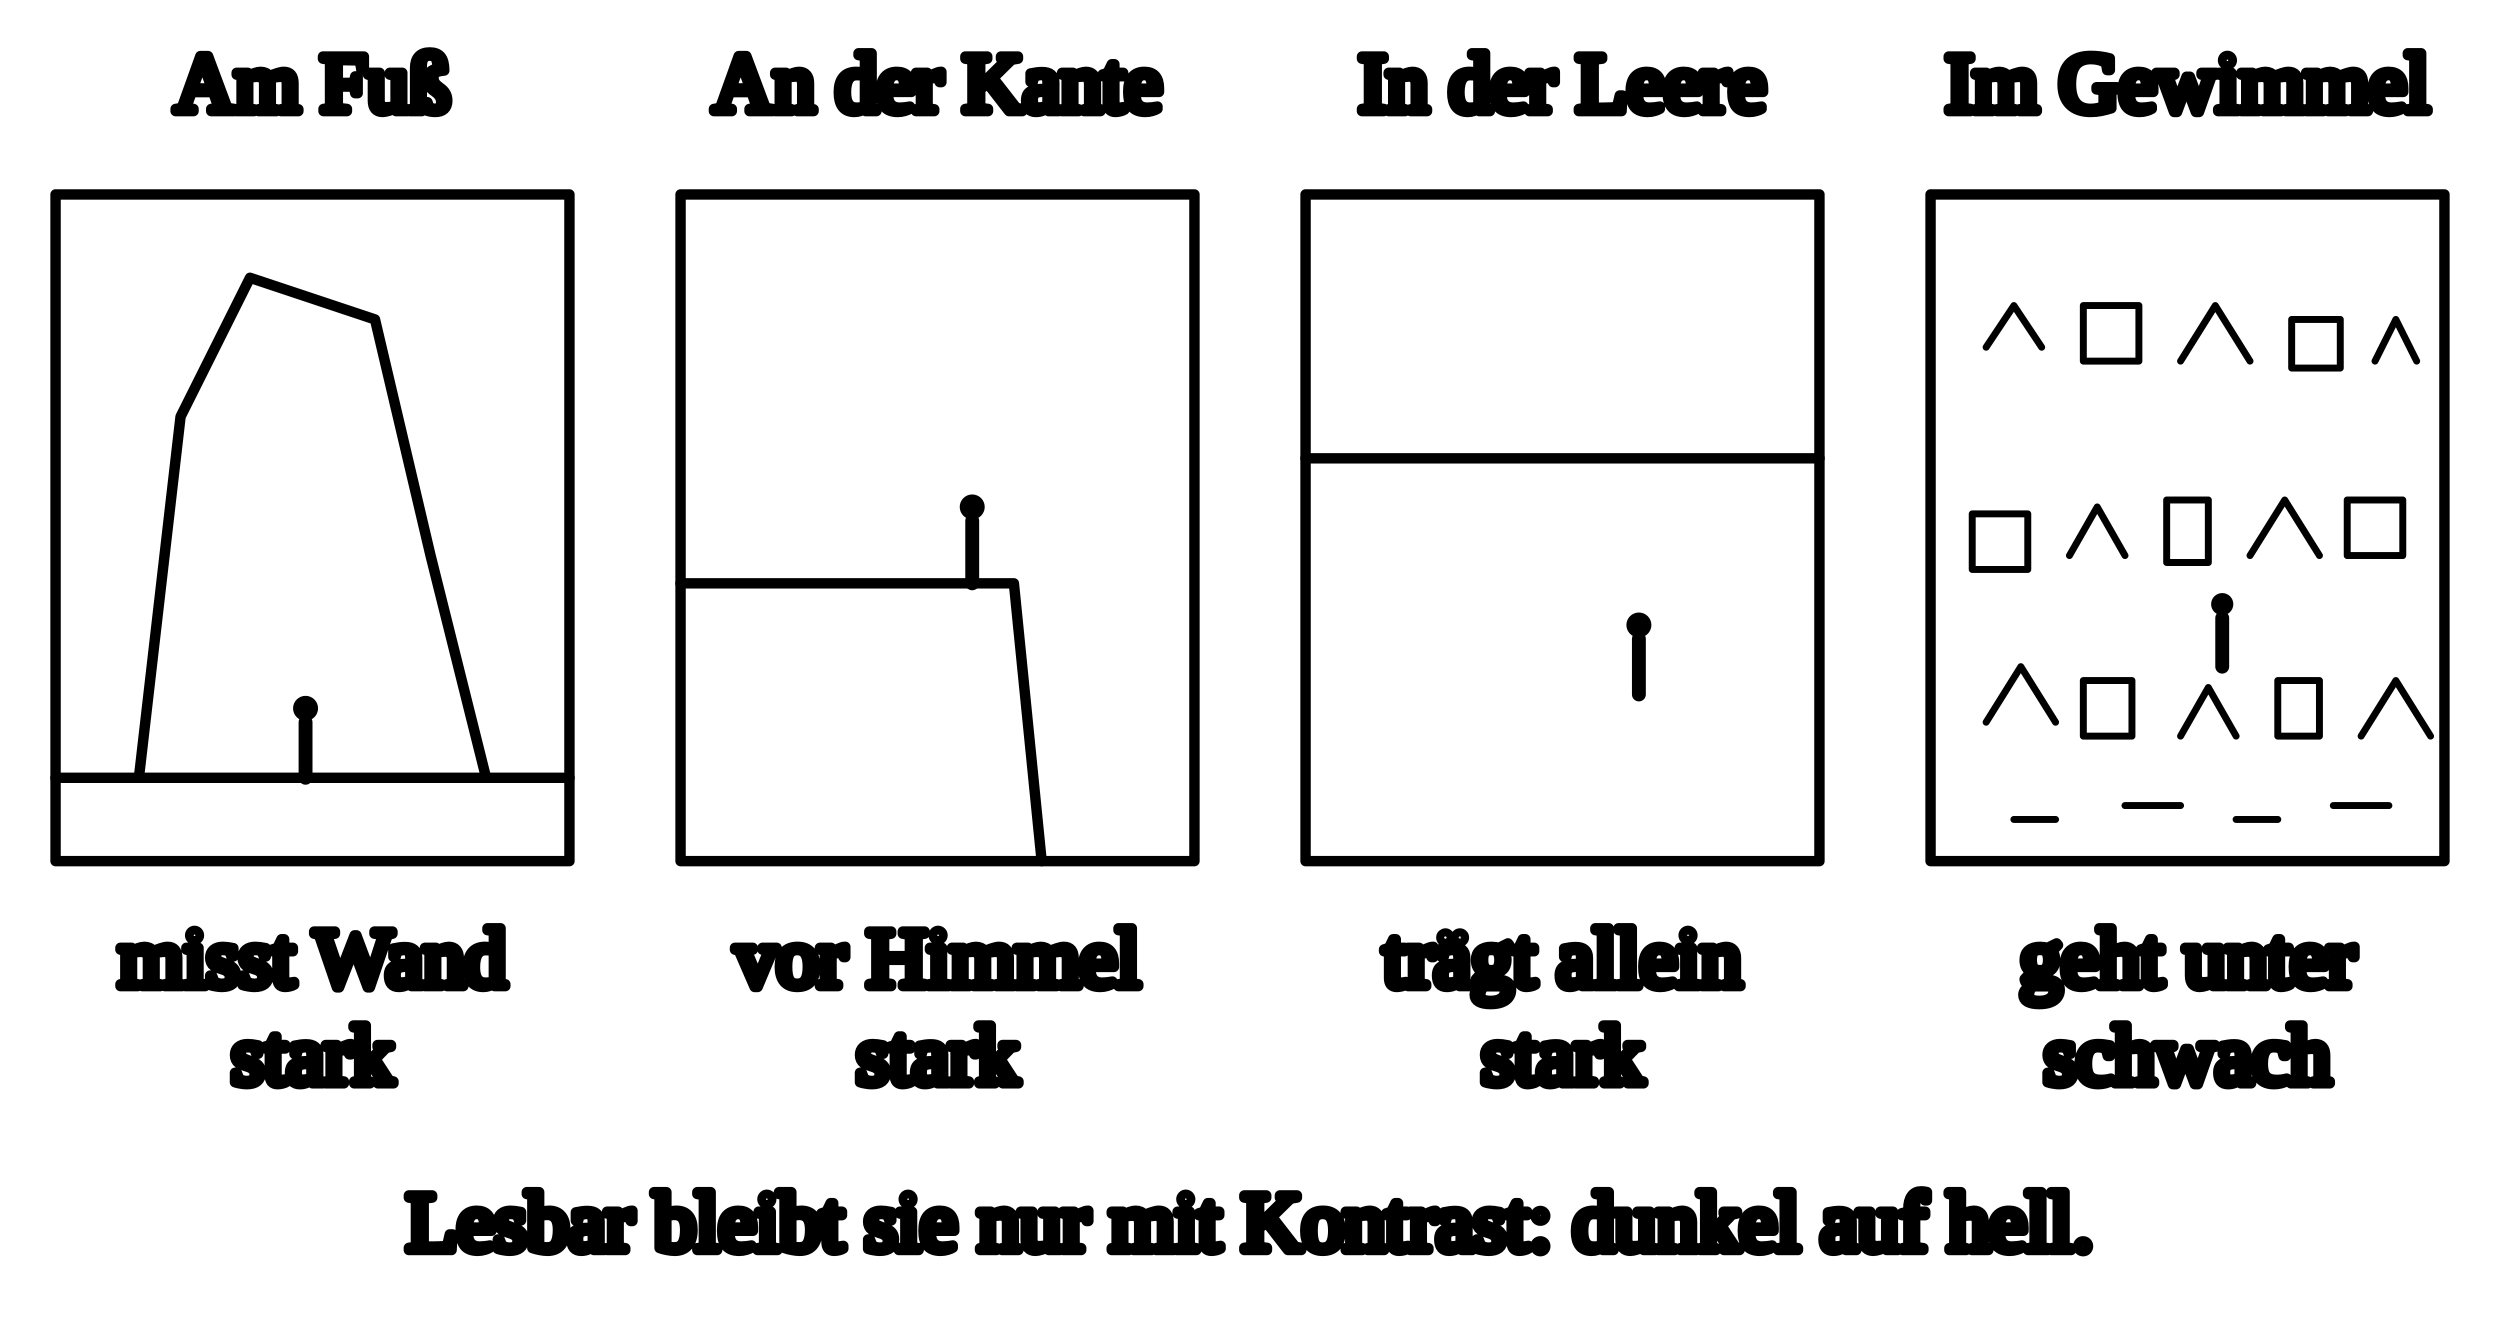
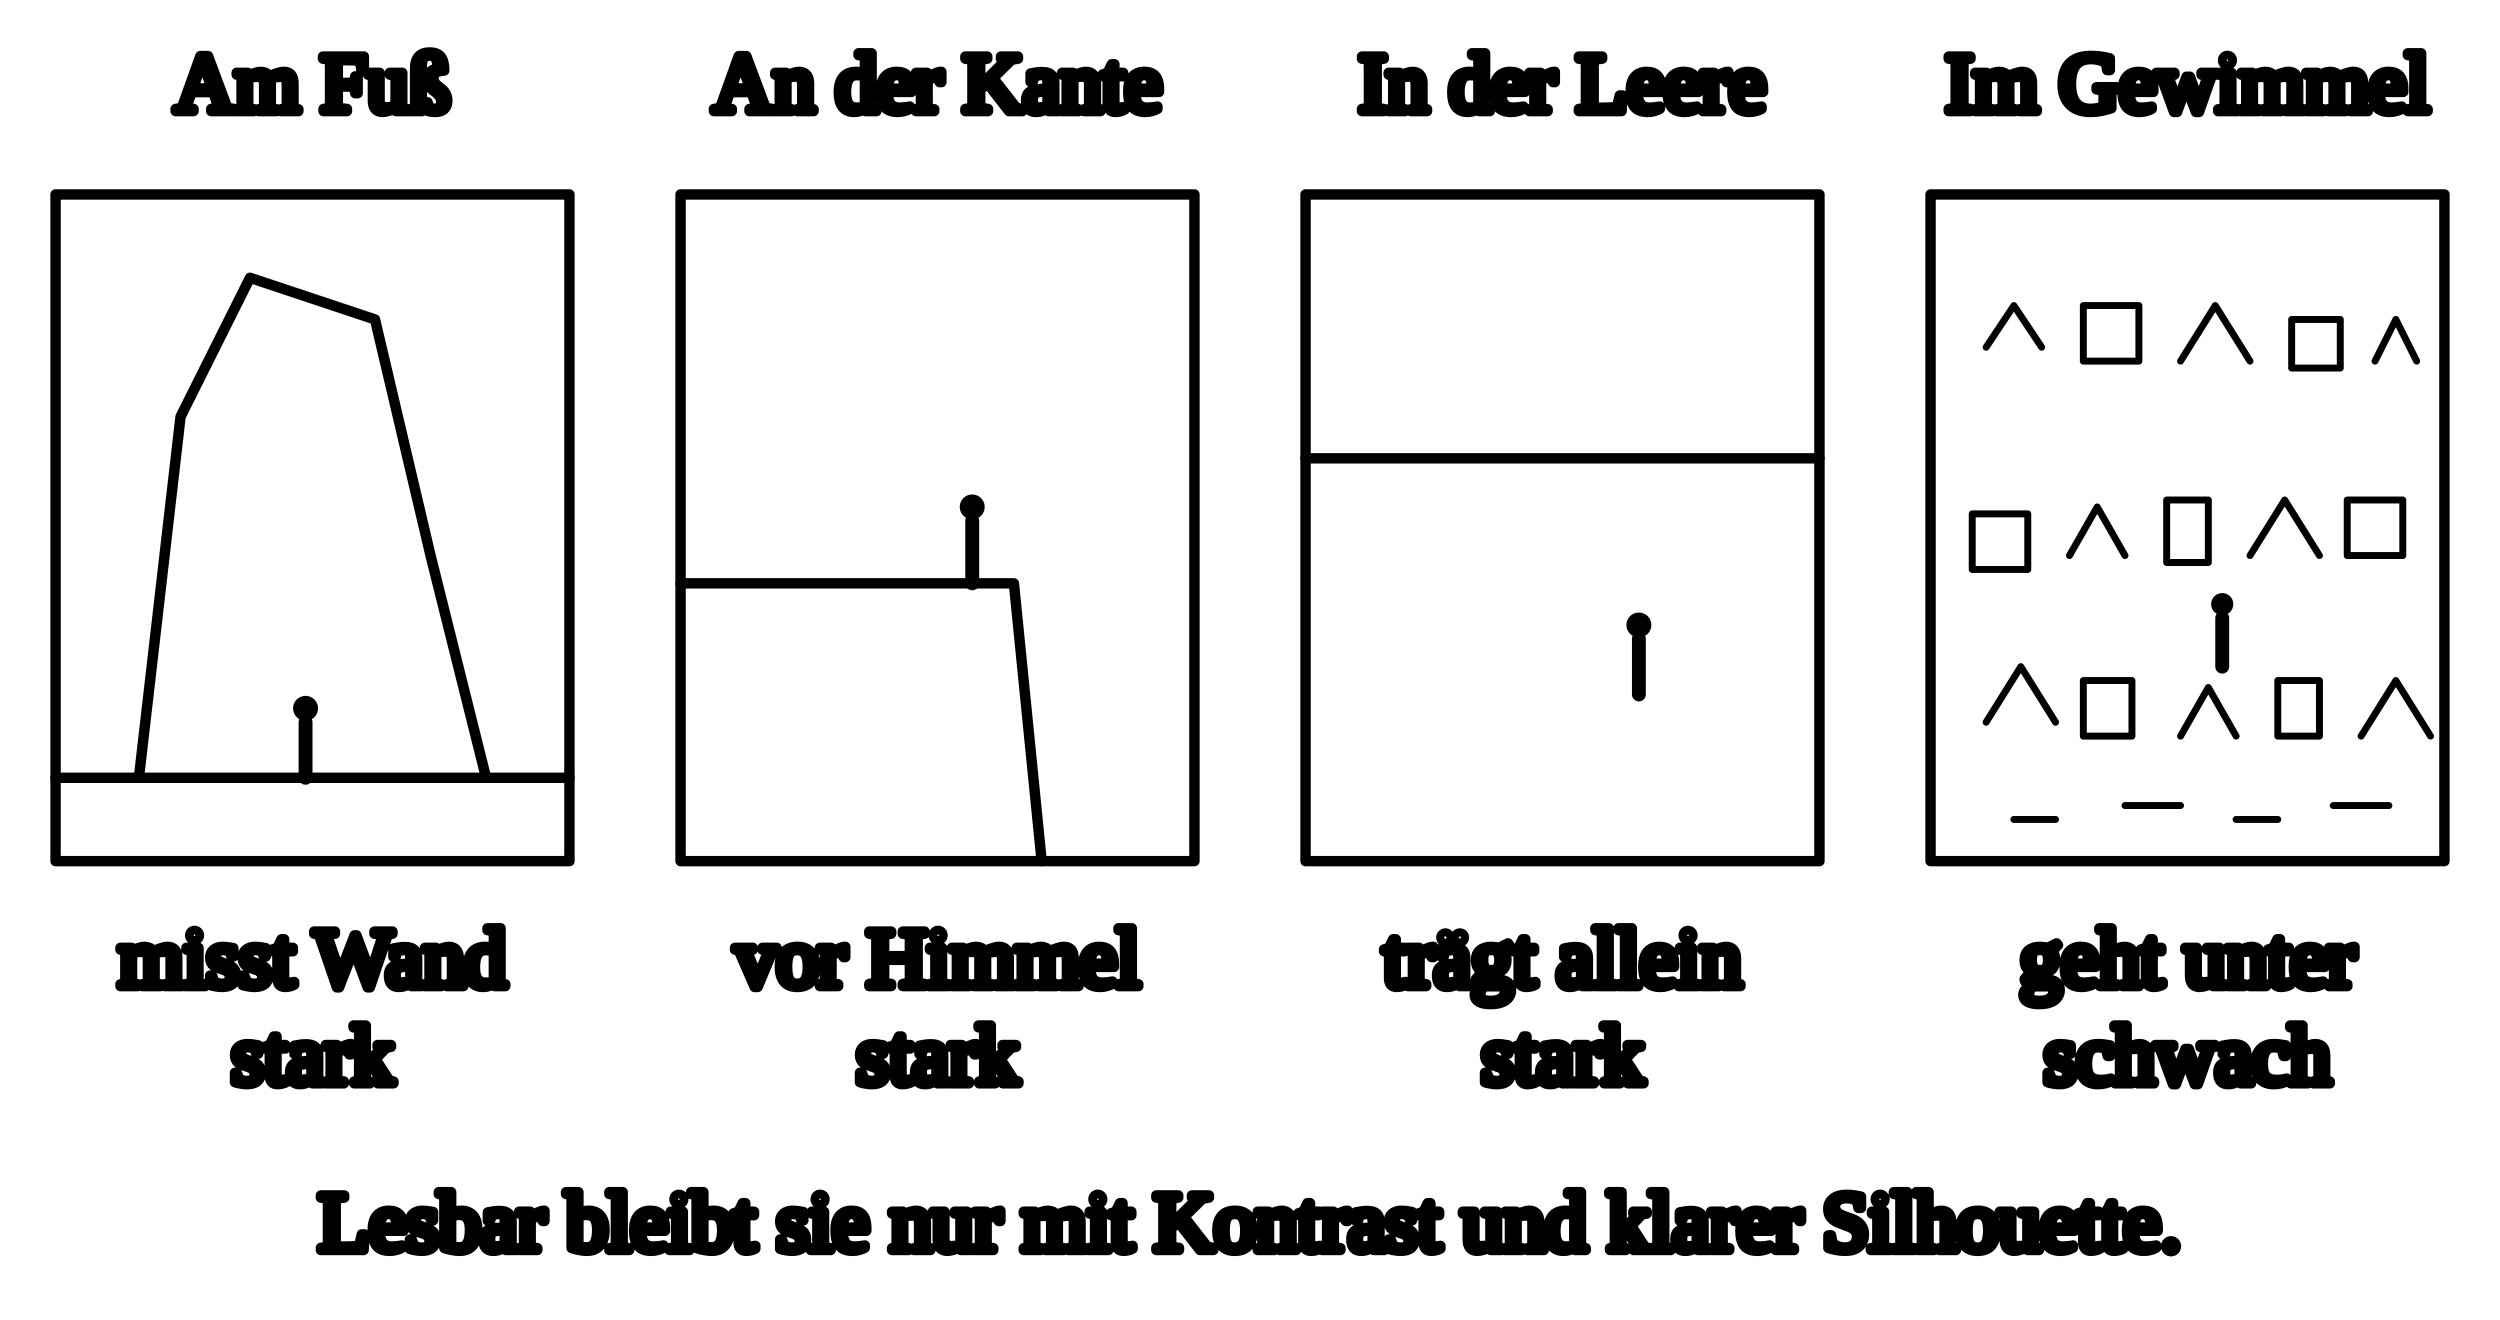
<svg xmlns="http://www.w3.org/2000/svg" viewBox="0 0 360 190" fill="none" stroke="currentColor" stroke-width="1.5" stroke-linecap="round" stroke-linejoin="round">
  <text x="45" y="16" text-anchor="middle" class="h">Am Fuß</text>
  <text x="135" y="16" text-anchor="middle" class="h">An der Kante</text>
  <text x="225" y="16" text-anchor="middle" class="h">In der Leere</text>
  <text x="315" y="16" text-anchor="middle" class="h">Im Gewimmel</text>
  <rect x="8" y="28" width="74" height="96" />
  <path d="M8 28 L8 112 L82 112 L82 28" class="f" stroke="none" />
  <path d="M20 112 L26 60 L36 40 L54 46 L62 80 L70 112" class="m" />
  <line x1="8" y1="112" x2="82" y2="112" class="m" />
  <line x1="44" y1="112" x2="44" y2="104" stroke-width="2" />
  <circle cx="44" cy="102" r="1.8" fill="currentColor" stroke="none" />
  <rect x="98" y="28" width="74" height="96" />
  <path d="M98 84 L146 84 L150 124 L98 124 Z" class="f" stroke="none" />
  <path d="M98 84 L146 84 L150 124" class="m" />
  <line x1="140" y1="84" x2="140" y2="75" stroke-width="2" />
  <circle cx="140" cy="73" r="1.8" fill="currentColor" stroke="none" />
  <rect x="188" y="28" width="74" height="96" />
  <line x1="188" y1="66" x2="262" y2="66" class="m" />
  <line x1="236" y1="100" x2="236" y2="92" stroke-width="2" />
  <circle cx="236" cy="90" r="1.8" fill="currentColor" stroke="none" />
  <rect x="278" y="28" width="74" height="96" />
  <g class="m" stroke-width="1">
    <path d="M286 50 l4 -6 l4 6 M300 44 h8 v8 h-8z M314 52 l5 -8 l5 8 M330 46 h7 v7 h-7z M342 52 l3 -6 l3 6" />
    <path d="M284 74 h8 v8 h-8z M298 80 l4 -7 l4 7 M312 72 h6 v9 h-6z M324 80 l5 -8 l5 8 M338 72 h8 v8 h-8z" />
    <path d="M286 104 l5 -8 l5 8 M300 98 h7 v8 h-7z M314 106 l4 -7 l4 7 M328 98 h6 v8 h-6z M340 106 l5 -8 l5 8" />
    <path d="M290 118 h6 M306 116 h8 M322 118 h6 M336 116 h8" />
  </g>
  <line x1="320" y1="96" x2="320" y2="89" stroke-width="2" />
  <circle cx="320" cy="87" r="1.6" fill="currentColor" stroke="none" />
  <text x="45" y="142" text-anchor="middle" class="a">misst Wand</text>
  <text x="135" y="142" text-anchor="middle" class="a">vor Himmel</text>
  <text x="225" y="142" text-anchor="middle" class="a">trägt allein</text>
  <text x="315" y="142" text-anchor="middle" class="m">geht unter</text>
  <text x="45" y="156" text-anchor="middle" class="m">stark</text>
  <text x="135" y="156" text-anchor="middle" class="m">stark</text>
  <text x="225" y="156" text-anchor="middle" class="m">stark</text>
  <text x="315" y="156" text-anchor="middle" class="m">schwach</text>
-   <text x="180" y="180" text-anchor="middle" class="m">Lesbar bleibt sie nur mit Kontrast: dunkel auf hell.</text>
+   <text x="180" y="180" text-anchor="middle" class="m">Lesbar bleibt sie nur mit Kontrast und klarer Silhouette.</text>
</svg>
